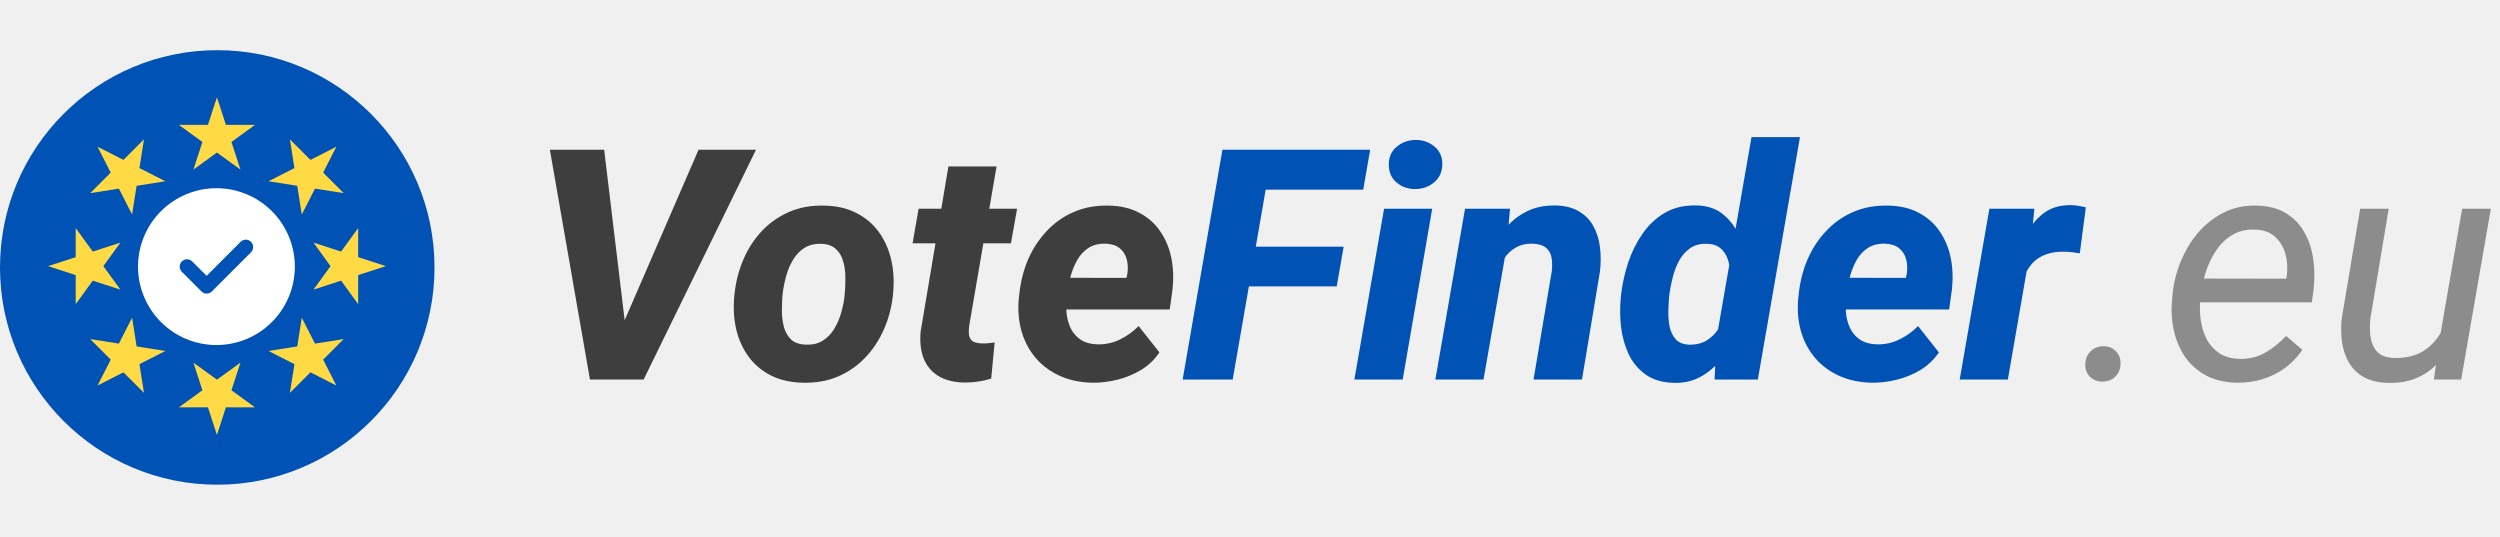
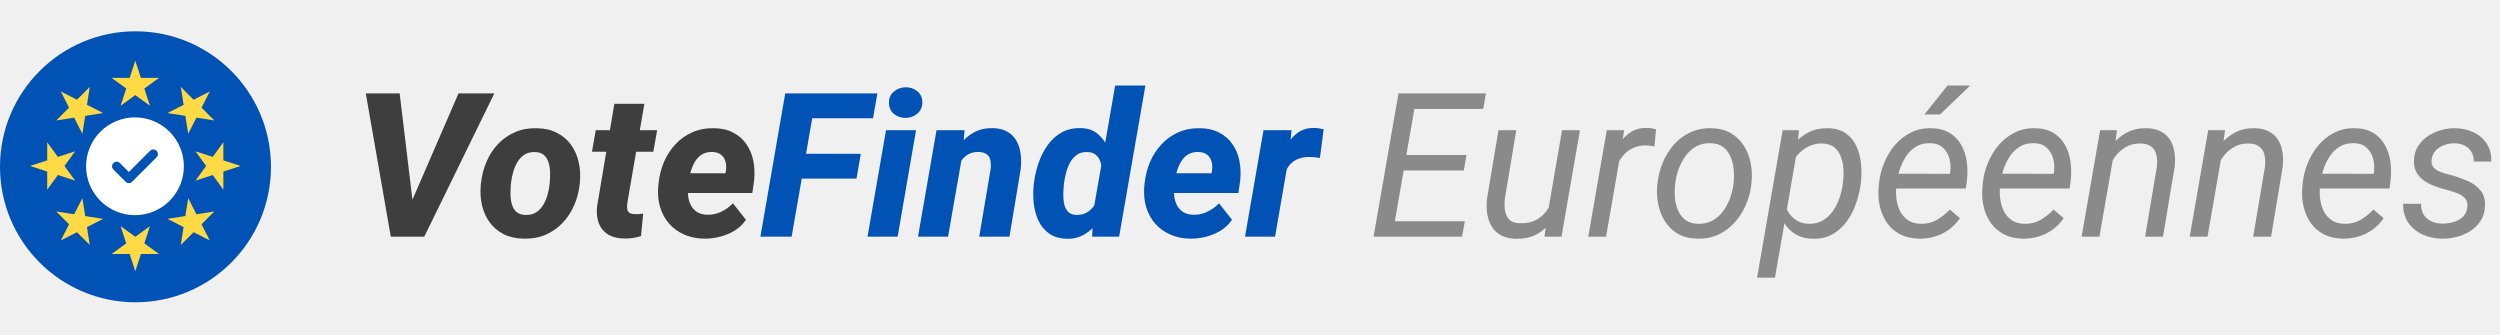
- <svg xmlns="http://www.w3.org/2000/svg" viewBox="0 0 797 171" fill="none">
-   <path d="M198.294 104.042L222.699 47.734H241.016L205.188 121H193.161L198.294 104.042ZM192.608 47.734L199.552 105.502L199.502 121H188.079L175.298 47.734H192.608ZM234.071 94.632L234.172 93.576C234.608 89.684 235.564 86.028 237.04 82.606C238.516 79.184 240.479 76.182 242.928 73.599C245.377 71.016 248.262 69.003 251.583 67.56C254.904 66.118 258.627 65.447 262.754 65.548C266.712 65.615 270.134 66.403 273.019 67.913C275.937 69.389 278.319 71.401 280.164 73.951C282.009 76.501 283.318 79.419 284.089 82.707C284.861 85.994 285.079 89.483 284.743 93.173L284.643 94.28C284.207 98.138 283.234 101.761 281.724 105.149C280.215 108.537 278.235 111.506 275.786 114.056C273.338 116.605 270.453 118.601 267.131 120.044C263.81 121.453 260.103 122.107 256.011 122.006C252.086 121.939 248.664 121.168 245.746 119.692C242.861 118.216 240.496 116.22 238.651 113.704C236.805 111.188 235.497 108.303 234.726 105.049C233.954 101.795 233.736 98.323 234.071 94.632ZM249.52 93.576L249.419 94.632C249.318 96.142 249.268 97.769 249.268 99.513C249.302 101.224 249.536 102.868 249.972 104.445C250.442 106.021 251.214 107.313 252.287 108.319C253.394 109.292 254.937 109.812 256.917 109.879C259.064 109.946 260.875 109.51 262.351 108.571C263.827 107.632 265.035 106.374 265.974 104.797C266.947 103.187 267.685 101.459 268.188 99.614C268.725 97.769 269.077 95.974 269.245 94.23L269.346 93.173C269.48 91.697 269.53 90.087 269.497 88.343C269.497 86.564 269.262 84.887 268.792 83.311C268.356 81.7 267.584 80.392 266.477 79.386C265.37 78.346 263.827 77.792 261.848 77.725C259.701 77.658 257.873 78.111 256.363 79.084C254.887 80.056 253.679 81.348 252.74 82.958C251.801 84.569 251.079 86.313 250.576 88.192C250.073 90.037 249.721 91.831 249.52 93.576ZM324.244 66.554L322.282 77.574H290.933L292.845 66.554H324.244ZM302.355 53.068H317.703L308.947 104.042C308.813 105.216 308.813 106.189 308.947 106.961C309.115 107.732 309.484 108.336 310.054 108.772C310.658 109.175 311.581 109.41 312.822 109.477C313.56 109.51 314.281 109.494 314.986 109.426C315.69 109.326 316.395 109.242 317.099 109.175L315.992 120.698C314.617 121.134 313.208 121.453 311.765 121.654C310.356 121.855 308.914 121.956 307.438 121.956C304.116 121.889 301.366 121.201 299.185 119.893C297.005 118.551 295.428 116.673 294.455 114.257C293.516 111.808 293.197 108.957 293.499 105.703L302.355 53.068ZM348.247 122.006C344.49 121.939 341.085 121.235 338.032 119.893C335.013 118.551 332.463 116.706 330.383 114.358C328.304 111.976 326.777 109.208 325.804 106.055C324.831 102.902 324.479 99.463 324.748 95.74L324.949 93.777C325.351 89.886 326.274 86.229 327.716 82.807C329.193 79.386 331.155 76.366 333.604 73.75C336.053 71.1 338.938 69.053 342.259 67.611C345.614 66.135 349.354 65.447 353.48 65.548C357.271 65.615 360.525 66.386 363.242 67.862C365.993 69.305 368.207 71.267 369.884 73.75C371.595 76.232 372.769 79.05 373.407 82.204C374.044 85.357 374.178 88.695 373.809 92.217L372.904 98.658H330.283L331.893 88.544L359.116 88.594L359.418 87.235C359.653 85.525 359.569 83.965 359.166 82.556C358.764 81.113 358.009 79.956 356.902 79.084C355.795 78.211 354.302 77.742 352.423 77.675C350.243 77.641 348.415 78.111 346.939 79.084C345.463 80.056 344.272 81.365 343.366 83.009C342.46 84.619 341.756 86.38 341.252 88.292C340.783 90.171 340.431 91.999 340.196 93.777L339.994 95.689C339.86 97.434 339.911 99.128 340.145 100.771C340.414 102.415 340.917 103.908 341.655 105.25C342.427 106.558 343.467 107.632 344.775 108.47C346.117 109.275 347.777 109.712 349.757 109.779C352.34 109.846 354.738 109.343 356.952 108.269C359.2 107.196 361.213 105.753 362.991 103.942L369.633 112.345C368.09 114.626 366.144 116.488 363.796 117.93C361.447 119.339 358.915 120.379 356.197 121.05C353.514 121.721 350.864 122.04 348.247 122.006Z" fill="#3E3E3E" />
-   <path d="M405.712 47.734L392.981 121H377.03L389.71 47.734H405.712ZM428.356 78.631L426.142 91.311H393.635L395.849 78.631H428.356ZM436.81 47.734L434.596 60.465H398.969L401.234 47.734H436.81ZM456.585 66.554L447.176 121H431.778L441.238 66.554H456.585ZM442.747 52.716C442.68 50.267 443.485 48.322 445.163 46.879C446.874 45.403 448.903 44.648 451.251 44.615C453.499 44.581 455.478 45.252 457.189 46.627C458.9 47.969 459.772 49.814 459.806 52.163C459.839 54.611 459.001 56.574 457.29 58.05C455.612 59.492 453.616 60.23 451.302 60.264C449.054 60.298 447.075 59.644 445.364 58.302C443.687 56.96 442.814 55.098 442.747 52.716ZM480.286 79.033L472.939 121H457.592L467.052 66.554H481.393L480.286 79.033ZM476.109 91.865L472.637 92.016C472.973 88.762 473.677 85.541 474.751 82.354C475.824 79.168 477.3 76.299 479.179 73.75C481.091 71.167 483.439 69.137 486.224 67.661C489.008 66.151 492.279 65.43 496.036 65.497C499.055 65.598 501.538 66.252 503.483 67.46C505.463 68.634 506.972 70.211 508.012 72.19C509.086 74.135 509.773 76.35 510.075 78.832C510.377 81.281 510.377 83.831 510.075 86.481L504.339 121H488.891L494.728 86.33C494.895 84.686 494.845 83.21 494.577 81.902C494.308 80.593 493.688 79.587 492.715 78.882C491.776 78.144 490.367 77.742 488.488 77.675C486.475 77.641 484.748 78.044 483.305 78.882C481.863 79.688 480.655 80.794 479.682 82.204C478.709 83.579 477.938 85.122 477.367 86.833C476.831 88.51 476.411 90.188 476.109 91.865ZM547.211 107.917L558.382 43.709H573.83L560.395 121H546.607L547.211 107.917ZM516.717 94.834L516.818 93.727C517.221 90.406 517.975 87.051 519.082 83.663C520.223 80.275 521.766 77.188 523.712 74.404C525.658 71.62 528.056 69.406 530.908 67.762C533.793 66.118 537.214 65.363 541.173 65.497C544.561 65.632 547.329 66.621 549.476 68.466C551.656 70.278 553.35 72.592 554.558 75.41C555.766 78.195 556.587 81.163 557.024 84.317C557.493 87.437 557.678 90.355 557.577 93.073L557.376 94.985C556.839 97.87 555.95 100.922 554.709 104.143C553.501 107.33 551.908 110.299 549.928 113.049C547.949 115.8 545.601 118.014 542.884 119.692C540.166 121.369 537.08 122.157 533.625 122.057C529.968 121.956 526.966 121.067 524.618 119.39C522.269 117.712 520.458 115.532 519.183 112.848C517.942 110.131 517.137 107.212 516.768 104.093C516.432 100.939 516.416 97.853 516.717 94.834ZM532.216 93.676L532.115 94.733C531.981 96.075 531.897 97.585 531.864 99.262C531.83 100.939 531.964 102.566 532.266 104.143C532.602 105.72 533.239 107.045 534.178 108.118C535.151 109.192 536.56 109.779 538.405 109.879C540.955 109.946 543.085 109.343 544.796 108.068C546.507 106.793 547.849 105.149 548.821 103.136C549.828 101.09 550.482 98.977 550.784 96.796L551.488 91.462C551.656 90.02 551.69 88.51 551.589 86.933C551.522 85.357 551.254 83.898 550.784 82.556C550.314 81.18 549.543 80.04 548.469 79.134C547.429 78.228 545.97 77.759 544.091 77.725C542.012 77.658 540.25 78.128 538.808 79.134C537.365 80.14 536.191 81.465 535.285 83.109C534.413 84.753 533.742 86.514 533.273 88.393C532.803 90.238 532.451 91.999 532.216 93.676ZM596.726 122.006C592.969 121.939 589.564 121.235 586.511 119.893C583.492 118.551 580.942 116.706 578.862 114.358C576.782 111.976 575.256 109.208 574.283 106.055C573.31 102.902 572.958 99.463 573.227 95.74L573.428 93.777C573.83 89.886 574.753 86.229 576.195 82.807C577.671 79.386 579.634 76.366 582.083 73.75C584.532 71.1 587.417 69.053 590.738 67.611C594.092 66.135 597.833 65.447 601.959 65.548C605.75 65.615 609.004 66.386 611.721 67.862C614.472 69.305 616.686 71.267 618.363 73.75C620.074 76.232 621.248 79.05 621.886 82.204C622.523 85.357 622.657 88.695 622.288 92.217L621.383 98.658H578.762L580.372 88.544L607.595 88.594L607.897 87.235C608.132 85.525 608.048 83.965 607.645 82.556C607.243 81.113 606.488 79.956 605.381 79.084C604.274 78.211 602.781 77.742 600.902 77.675C598.722 77.641 596.894 78.111 595.418 79.084C593.941 80.056 592.751 81.365 591.845 83.009C590.939 84.619 590.235 86.38 589.731 88.292C589.262 90.171 588.91 91.999 588.675 93.777L588.473 95.689C588.339 97.434 588.39 99.128 588.624 100.771C588.893 102.415 589.396 103.908 590.134 105.25C590.906 106.558 591.945 107.632 593.254 108.47C594.596 109.275 596.256 109.712 598.235 109.779C600.819 109.846 603.217 109.343 605.431 108.269C607.679 107.196 609.692 105.753 611.47 103.942L618.112 112.345C616.569 114.626 614.623 116.488 612.275 117.93C609.926 119.339 607.394 120.379 604.676 121.05C601.993 121.721 599.342 122.04 596.726 122.006ZM647.197 80.09L640.101 121H624.754L634.214 66.554H648.555L647.197 80.09ZM664.959 66.101L663.047 80.744C662.175 80.61 661.32 80.493 660.481 80.392C659.642 80.291 658.787 80.241 657.915 80.241C656.003 80.207 654.275 80.442 652.732 80.945C651.222 81.415 649.897 82.136 648.756 83.109C647.649 84.082 646.727 85.29 645.989 86.732C645.251 88.141 644.697 89.751 644.328 91.563L641.51 90.154C641.879 87.571 642.45 84.854 643.221 82.002C643.993 79.117 645.066 76.417 646.442 73.901C647.851 71.351 649.645 69.305 651.826 67.762C654.04 66.185 656.757 65.397 659.978 65.397C660.816 65.397 661.638 65.464 662.443 65.598C663.282 65.732 664.121 65.9 664.959 66.101Z" fill="#0052B4" />
-   <path d="M664.808 116.22C664.808 114.576 665.328 113.2 666.368 112.093C667.442 110.986 668.8 110.416 670.444 110.383C672.088 110.349 673.43 110.852 674.47 111.892C675.543 112.932 676.063 114.274 676.03 115.918C676.03 117.561 675.493 118.92 674.42 119.994C673.38 121.067 672.038 121.621 670.394 121.654C668.784 121.688 667.442 121.201 666.368 120.195C665.295 119.188 664.775 117.863 664.808 116.22ZM713.166 122.006C709.442 121.939 706.205 121.201 703.454 119.792C700.737 118.35 698.506 116.421 696.761 114.006C695.051 111.557 693.826 108.772 693.088 105.652C692.35 102.533 692.132 99.262 692.434 95.84L692.635 93.676C692.971 90.188 693.826 86.766 695.202 83.411C696.577 80.023 698.405 76.97 700.686 74.253C703.001 71.536 705.718 69.389 708.838 67.812C711.992 66.202 715.48 65.447 719.305 65.548C723.095 65.615 726.249 66.42 728.765 67.963C731.281 69.506 733.243 71.552 734.652 74.102C736.095 76.618 737.034 79.453 737.47 82.606C737.906 85.726 737.94 88.93 737.571 92.217L737.017 96.394H697.516L698.724 88.795L728.865 88.846L729.016 88.041C729.352 85.625 729.218 83.294 728.614 81.046C728.01 78.799 726.903 76.953 725.293 75.511C723.716 74.035 721.586 73.263 718.902 73.196C716.118 73.096 713.702 73.666 711.656 74.907C709.61 76.115 707.899 77.759 706.524 79.838C705.148 81.885 704.058 84.132 703.253 86.581C702.481 88.997 701.944 91.362 701.642 93.676L701.441 95.79C701.24 97.937 701.307 100.101 701.642 102.281C701.978 104.462 702.615 106.458 703.555 108.269C704.527 110.047 705.869 111.506 707.58 112.647C709.291 113.754 711.405 114.341 713.921 114.408C716.973 114.475 719.707 113.821 722.123 112.446C724.572 111.037 726.802 109.259 728.815 107.112L733.998 111.54C732.421 113.855 730.543 115.8 728.362 117.377C726.182 118.954 723.8 120.128 721.217 120.899C718.634 121.671 715.95 122.04 713.166 122.006ZM777.776 107.917L784.922 66.554H794.08L784.62 121H775.915L777.776 107.917ZM781.198 96.947L784.922 96.796C784.486 100.218 783.714 103.472 782.607 106.558C781.5 109.611 779.99 112.328 778.078 114.71C776.2 117.058 773.851 118.903 771.034 120.245C768.249 121.554 764.945 122.157 761.121 122.057C758.135 121.956 755.636 121.352 753.623 120.245C751.644 119.138 750.084 117.645 748.943 115.767C747.803 113.888 747.048 111.741 746.679 109.326C746.31 106.91 746.259 104.361 746.528 101.677L752.415 66.554H761.523L755.636 101.828C755.501 103.304 755.485 104.763 755.585 106.206C755.686 107.615 755.988 108.906 756.491 110.081C756.994 111.255 757.766 112.211 758.806 112.949C759.879 113.653 761.288 114.039 763.033 114.106C766.656 114.24 769.725 113.569 772.241 112.093C774.757 110.584 776.753 108.504 778.229 105.854C779.705 103.204 780.695 100.235 781.198 96.947Z" fill="#8C8C8C" />
+ <svg xmlns="http://www.w3.org/2000/svg" viewBox="0 0 1278 171" fill="none">
+   <path d="M209.991 104.042L234.396 47.734H252.712L216.884 121H204.858L209.991 104.042ZM204.304 47.734L211.249 105.502L211.198 121H199.776L186.994 47.734H204.304ZM245.768 94.632L245.869 93.576C246.305 89.684 247.261 86.028 248.737 82.606C250.213 79.184 252.175 76.182 254.624 73.599C257.073 71.016 259.958 69.003 263.279 67.56C266.6 66.118 270.324 65.447 274.45 65.548C278.409 65.615 281.83 66.403 284.715 67.913C287.634 69.389 290.016 71.401 291.861 73.951C293.706 76.501 295.014 79.419 295.786 82.707C296.557 85.994 296.775 89.483 296.44 93.173L296.339 94.28C295.903 98.138 294.93 101.761 293.421 105.149C291.911 108.537 289.932 111.506 287.483 114.056C285.034 116.605 282.149 118.601 278.828 120.044C275.507 121.453 271.8 122.107 267.707 122.006C263.782 121.939 260.361 121.168 257.442 119.692C254.557 118.216 252.192 116.22 250.347 113.704C248.502 111.188 247.194 108.303 246.422 105.049C245.651 101.795 245.432 98.323 245.768 94.632ZM261.216 93.576L261.115 94.632C261.015 96.142 260.964 97.769 260.964 99.513C260.998 101.224 261.233 102.868 261.669 104.445C262.139 106.021 262.91 107.313 263.984 108.319C265.091 109.292 266.634 109.812 268.613 109.879C270.76 109.946 272.572 109.51 274.048 108.571C275.524 107.632 276.731 106.374 277.671 104.797C278.643 103.187 279.382 101.459 279.885 99.614C280.421 97.769 280.774 95.974 280.941 94.23L281.042 93.173C281.176 91.697 281.227 90.087 281.193 88.343C281.193 86.564 280.958 84.887 280.489 83.311C280.052 81.7 279.281 80.392 278.174 79.386C277.067 78.346 275.524 77.792 273.544 77.725C271.397 77.658 269.569 78.111 268.06 79.084C266.584 80.056 265.376 81.348 264.437 82.958C263.497 84.569 262.776 86.313 262.273 88.192C261.77 90.037 261.417 91.831 261.216 93.576ZM335.941 66.554L333.978 77.574H302.629L304.541 66.554H335.941ZM314.052 53.068H329.399L320.644 104.042C320.51 105.216 320.51 106.189 320.644 106.961C320.811 107.732 321.18 108.336 321.751 108.772C322.355 109.175 323.277 109.41 324.518 109.477C325.256 109.51 325.978 109.494 326.682 109.426C327.387 109.326 328.091 109.242 328.795 109.175L327.688 120.698C326.313 121.134 324.904 121.453 323.462 121.654C322.053 121.855 320.61 121.956 319.134 121.956C315.813 121.889 313.062 121.201 310.882 119.893C308.701 118.551 307.124 116.673 306.152 114.257C305.212 111.808 304.894 108.957 305.196 105.703L314.052 53.068ZM359.943 122.006C356.186 121.939 352.781 121.235 349.729 119.893C346.709 118.551 344.16 116.706 342.08 114.358C340 111.976 338.474 109.208 337.501 106.055C336.528 102.902 336.176 99.463 336.444 95.74L336.645 93.777C337.048 89.886 337.97 86.229 339.413 82.807C340.889 79.386 342.851 76.366 345.3 73.75C347.749 71.1 350.634 69.053 353.955 67.611C357.31 66.135 361.05 65.447 365.177 65.548C368.967 65.615 372.221 66.386 374.939 67.862C377.69 69.305 379.904 71.267 381.581 73.75C383.292 76.232 384.466 79.05 385.103 82.204C385.741 85.357 385.875 88.695 385.506 92.217L384.6 98.658H341.979L343.59 88.544L370.812 88.594L371.114 87.235C371.349 85.525 371.265 83.965 370.863 82.556C370.46 81.113 369.705 79.956 368.598 79.084C367.491 78.211 365.999 77.742 364.12 77.675C361.939 77.641 360.111 78.111 358.635 79.084C357.159 80.056 355.968 81.365 355.062 83.009C354.157 84.619 353.452 86.38 352.949 88.292C352.479 90.171 352.127 91.999 351.892 93.777L351.691 95.689C351.557 97.434 351.607 99.128 351.842 100.771C352.11 102.415 352.614 103.908 353.352 105.25C354.123 106.558 355.163 107.632 356.471 108.47C357.813 109.275 359.474 109.712 361.453 109.779C364.036 109.846 366.435 109.343 368.649 108.269C370.896 107.196 372.909 105.753 374.687 103.942L381.329 112.345C379.786 114.626 377.84 116.488 375.492 117.93C373.144 119.339 370.611 120.379 367.894 121.05C365.21 121.721 362.56 122.04 359.943 122.006Z" fill="#3E3E3E" />
+   <path d="M417.409 47.734L404.678 121H388.726L401.407 47.734H417.409ZM440.052 78.631L437.838 91.311H405.332L407.546 78.631H440.052ZM448.506 47.734L446.292 60.465H410.666L412.93 47.734H448.506ZM468.282 66.554L458.872 121H443.474L452.934 66.554H468.282ZM454.444 52.716C454.377 50.267 455.182 48.322 456.859 46.879C458.57 45.403 460.6 44.648 462.948 44.615C465.196 44.581 467.175 45.252 468.886 46.627C470.597 47.969 471.469 49.814 471.502 52.163C471.536 54.611 470.697 56.574 468.986 58.05C467.309 59.492 465.313 60.23 462.998 60.264C460.751 60.298 458.771 59.644 457.061 58.302C455.383 56.96 454.511 55.098 454.444 52.716ZM491.982 79.033L484.636 121H469.288L478.748 66.554H493.089L491.982 79.033ZM487.806 91.865L484.334 92.016C484.669 88.762 485.374 85.541 486.447 82.354C487.521 79.168 488.997 76.299 490.875 73.75C492.788 71.167 495.136 69.137 497.92 67.661C500.705 66.151 503.975 65.43 507.733 65.497C510.752 65.598 513.234 66.252 515.18 67.46C517.159 68.634 518.669 70.211 519.709 72.19C520.782 74.135 521.47 76.35 521.772 78.832C522.074 81.281 522.074 83.831 521.772 86.481L516.035 121H500.587L506.424 86.33C506.592 84.686 506.542 83.21 506.273 81.902C506.005 80.593 505.384 79.587 504.411 78.882C503.472 78.144 502.063 77.742 500.185 77.675C498.172 77.641 496.444 78.044 495.002 78.882C493.559 79.688 492.351 80.794 491.379 82.204C490.406 83.579 489.634 85.122 489.064 86.833C488.527 88.51 488.108 90.188 487.806 91.865ZM558.908 107.917L570.079 43.709H585.527L572.091 121H558.304L558.908 107.917ZM528.414 94.834L528.515 93.727C528.917 90.406 529.672 87.051 530.779 83.663C531.92 80.275 533.463 77.188 535.408 74.404C537.354 71.62 539.753 69.406 542.604 67.762C545.489 66.118 548.911 65.363 552.869 65.497C556.258 65.632 559.025 66.621 561.172 68.466C563.353 70.278 565.047 72.592 566.254 75.41C567.462 78.195 568.284 81.163 568.72 84.317C569.19 87.437 569.374 90.355 569.274 93.073L569.072 94.985C568.536 97.87 567.647 100.922 566.405 104.143C565.198 107.33 563.604 110.299 561.625 113.049C559.646 115.8 557.297 118.014 554.58 119.692C551.863 121.369 548.777 122.157 545.321 122.057C541.665 121.956 538.662 121.067 536.314 119.39C533.966 117.712 532.154 115.532 530.88 112.848C529.638 110.131 528.833 107.212 528.464 104.093C528.129 100.939 528.112 97.853 528.414 94.834ZM543.912 93.676L543.812 94.733C543.678 96.075 543.594 97.585 543.56 99.262C543.527 100.939 543.661 102.566 543.963 104.143C544.298 105.72 544.936 107.045 545.875 108.118C546.848 109.192 548.257 109.779 550.102 109.879C552.651 109.946 554.782 109.343 556.492 108.068C558.203 106.793 559.545 105.149 560.518 103.136C561.524 101.09 562.179 98.977 562.48 96.796L563.185 91.462C563.353 90.02 563.386 88.51 563.286 86.933C563.218 85.357 562.95 83.898 562.48 82.556C562.011 81.18 561.239 80.04 560.166 79.134C559.126 78.228 557.666 77.759 555.788 77.725C553.708 77.658 551.947 78.128 550.504 79.134C549.062 80.14 547.888 81.465 546.982 83.109C546.11 84.753 545.439 86.514 544.969 88.393C544.499 90.238 544.147 91.999 543.912 93.676ZM608.422 122.006C604.665 121.939 601.26 121.235 598.207 119.893C595.188 118.551 592.639 116.706 590.559 114.358C588.479 111.976 586.953 109.208 585.98 106.055C585.007 102.902 584.655 99.463 584.923 95.74L585.124 93.777C585.527 89.886 586.449 86.229 587.892 82.807C589.368 79.386 591.33 76.366 593.779 73.75C596.228 71.1 599.113 69.053 602.434 67.611C605.789 66.135 609.529 65.447 613.656 65.548C617.446 65.615 620.7 66.386 623.418 67.862C626.168 69.305 628.383 71.267 630.06 73.75C631.771 76.232 632.945 79.05 633.582 82.204C634.22 85.357 634.354 88.695 633.985 92.217L633.079 98.658H590.458L592.068 88.544L619.291 88.594L619.593 87.235C619.828 85.525 619.744 83.965 619.342 82.556C618.939 81.113 618.184 79.956 617.077 79.084C615.97 78.211 614.477 77.742 612.599 77.675C610.418 77.641 608.59 78.111 607.114 79.084C605.638 80.056 604.447 81.365 603.541 83.009C602.636 84.619 601.931 86.38 601.428 88.292C600.958 90.171 600.606 91.999 600.371 93.777L600.17 95.689C600.036 97.434 600.086 99.128 600.321 100.771C600.589 102.415 601.092 103.908 601.83 105.25C602.602 106.558 603.642 107.632 604.95 108.47C606.292 109.275 607.953 109.712 609.932 109.779C612.515 109.846 614.914 109.343 617.128 108.269C619.375 107.196 621.388 105.753 623.166 103.942L629.808 112.345C628.265 114.626 626.319 116.488 623.971 117.93C621.623 119.339 619.09 120.379 616.373 121.05C613.689 121.721 611.039 122.04 608.422 122.006ZM658.893 80.09L651.798 121H636.45L645.911 66.554H660.252L658.893 80.09ZM676.656 66.101L674.744 80.744C673.872 80.61 673.016 80.493 672.177 80.392C671.339 80.291 670.483 80.241 669.611 80.241C667.699 80.207 665.971 80.442 664.428 80.945C662.919 81.415 661.594 82.136 660.453 83.109C659.346 84.082 658.423 85.29 657.685 86.732C656.947 88.141 656.394 89.751 656.025 91.563L653.207 90.154C653.576 87.571 654.146 84.854 654.918 82.002C655.689 79.117 656.763 76.417 658.138 73.901C659.547 71.351 661.342 69.305 663.522 67.762C665.737 66.185 668.454 65.397 671.674 65.397C672.513 65.397 673.335 65.464 674.14 65.598C674.979 65.732 675.817 65.9 676.656 66.101Z" fill="#0052B4" />
+   <path d="M748.814 113.1L747.405 121H709.716L711.075 113.1H748.814ZM724.409 47.734L711.678 121H702.168L714.899 47.734H724.409ZM749.67 79.235L748.311 87.135H715.553L716.962 79.235H749.67ZM759.633 47.734L758.224 55.685H721.038L722.447 47.734H759.633ZM791.385 107.917L798.53 66.554H807.689L798.228 121H789.523L791.385 107.917ZM794.807 96.947L798.53 96.796C798.094 100.218 797.323 103.472 796.216 106.558C795.109 109.611 793.599 112.328 791.687 114.71C789.808 117.058 787.46 118.903 784.642 120.245C781.858 121.554 778.553 122.157 774.729 122.057C771.743 121.956 769.244 121.352 767.231 120.245C765.252 119.138 763.692 117.645 762.552 115.767C761.411 113.888 760.656 111.741 760.287 109.326C759.918 106.91 759.868 104.361 760.136 101.677L766.024 66.554H775.132L769.244 101.828C769.11 103.304 769.093 104.763 769.194 106.206C769.295 107.615 769.596 108.906 770.1 110.081C770.603 111.255 771.374 112.211 772.414 112.949C773.488 113.653 774.897 114.039 776.641 114.106C780.264 114.24 783.334 113.569 785.85 112.093C788.366 110.584 790.362 108.504 791.838 105.854C793.314 103.204 794.303 100.235 794.807 96.947ZM828.923 75.511L821.023 121H811.915L821.376 66.554H830.232L828.923 75.511ZM846.586 66.101L845.73 74.857C845.026 74.723 844.305 74.605 843.567 74.505C842.862 74.404 842.158 74.354 841.453 74.354C839.273 74.32 837.31 74.656 835.566 75.36C833.855 76.031 832.328 76.987 830.987 78.228C829.678 79.469 828.554 80.929 827.615 82.606C826.709 84.283 825.988 86.095 825.451 88.041L822.583 89.55C822.952 86.833 823.556 84.049 824.395 81.197C825.267 78.346 826.458 75.712 827.967 73.297C829.511 70.882 831.439 68.936 833.754 67.46C836.102 65.984 838.92 65.296 842.208 65.397C842.946 65.397 843.667 65.464 844.372 65.598C845.11 65.732 845.848 65.9 846.586 66.101ZM847.19 94.683L847.341 93.525C847.743 89.869 848.649 86.347 850.058 82.958C851.5 79.57 853.396 76.551 855.744 73.901C858.092 71.251 860.877 69.171 864.097 67.661C867.317 66.151 870.907 65.447 874.865 65.548C878.69 65.615 881.961 66.437 884.678 68.013C887.429 69.59 889.643 71.687 891.32 74.303C893.031 76.886 894.222 79.805 894.893 83.059C895.564 86.313 895.731 89.668 895.396 93.123L895.295 94.28C894.859 97.937 893.92 101.442 892.477 104.797C891.035 108.152 889.123 111.137 886.741 113.754C884.393 116.371 881.608 118.434 878.388 119.943C875.167 121.419 871.595 122.107 867.67 122.006C863.879 121.939 860.608 121.134 857.857 119.591C855.14 118.014 852.943 115.934 851.265 113.351C849.588 110.768 848.414 107.867 847.743 104.646C847.072 101.426 846.888 98.105 847.19 94.683ZM856.398 93.525L856.297 94.733C856.063 96.847 856.046 99.044 856.247 101.325C856.482 103.606 857.019 105.72 857.857 107.665C858.73 109.611 859.988 111.204 861.631 112.446C863.275 113.687 865.405 114.341 868.022 114.408C870.806 114.475 873.255 113.938 875.369 112.798C877.482 111.624 879.277 110.047 880.753 108.068C882.262 106.089 883.453 103.891 884.326 101.476C885.231 99.061 885.835 96.662 886.137 94.28L886.238 93.123C886.473 91.009 886.473 88.812 886.238 86.531C886.036 84.216 885.5 82.069 884.627 80.09C883.789 78.077 882.548 76.45 880.904 75.209C879.26 73.934 877.13 73.263 874.513 73.196C871.729 73.096 869.263 73.649 867.116 74.857C865.003 76.031 863.208 77.624 861.732 79.637C860.256 81.65 859.065 83.881 858.159 86.33C857.287 88.745 856.7 91.144 856.398 93.525ZM918.543 77.574L907.372 141.933H898.214L911.297 66.554H919.65L918.543 77.574ZM951.301 93.022L951.201 94.079C950.764 97.367 949.959 100.688 948.785 104.042C947.645 107.363 946.085 110.399 944.105 113.15C942.126 115.901 939.694 118.098 936.809 119.742C933.958 121.386 930.603 122.157 926.745 122.057C923.357 121.99 920.455 121.252 918.04 119.843C915.624 118.4 913.679 116.505 912.203 114.157C910.727 111.775 909.67 109.125 909.033 106.206C908.429 103.254 908.227 100.235 908.429 97.148L909.133 91.563C909.703 88.275 910.66 85.072 912.001 81.952C913.377 78.799 915.121 75.964 917.235 73.448C919.348 70.932 921.847 68.969 924.732 67.56C927.651 66.118 930.955 65.447 934.645 65.548C938.369 65.648 941.388 66.554 943.703 68.265C946.051 69.942 947.829 72.139 949.037 74.857C950.278 77.54 951.05 80.476 951.351 83.663C951.653 86.816 951.637 89.936 951.301 93.022ZM942.042 94.029L942.193 92.922C942.428 90.909 942.478 88.779 942.344 86.531C942.244 84.283 941.824 82.187 941.086 80.241C940.382 78.262 939.258 76.635 937.715 75.36C936.205 74.085 934.142 73.414 931.525 73.347C929.446 73.28 927.466 73.632 925.588 74.404C923.743 75.142 922.065 76.199 920.556 77.574C919.046 78.916 917.755 80.476 916.681 82.254C915.608 83.998 914.819 85.843 914.316 87.789L912.152 100.922C912.119 103.304 912.639 105.518 913.712 107.565C914.786 109.577 916.245 111.204 918.09 112.446C919.969 113.687 922.099 114.341 924.481 114.408C927.265 114.475 929.68 113.922 931.727 112.748C933.807 111.54 935.551 109.93 936.96 107.917C938.369 105.871 939.493 103.64 940.331 101.224C941.17 98.775 941.74 96.377 942.042 94.029ZM981.09 122.006C977.367 121.939 974.129 121.201 971.379 119.792C968.661 118.35 966.431 116.421 964.686 114.006C962.975 111.557 961.751 108.772 961.013 105.652C960.275 102.533 960.057 99.262 960.359 95.84L960.56 93.676C960.895 90.188 961.751 86.766 963.126 83.411C964.502 80.023 966.33 76.97 968.611 74.253C970.926 71.536 973.643 69.389 976.763 67.812C979.916 66.202 983.405 65.447 987.229 65.548C991.02 65.615 994.174 66.42 996.69 67.963C999.206 69.506 1001.17 71.552 1002.58 74.102C1004.02 76.618 1004.96 79.453 1005.39 82.606C1005.83 85.726 1005.86 88.93 1005.5 92.217L1004.94 96.394H965.441L966.649 88.795L996.79 88.846L996.941 88.041C997.277 85.625 997.142 83.294 996.539 81.046C995.935 78.799 994.828 76.953 993.217 75.511C991.641 74.035 989.511 73.263 986.827 73.196C984.042 73.096 981.627 73.666 979.581 74.907C977.534 76.115 975.824 77.759 974.448 79.838C973.073 81.885 971.983 84.132 971.177 86.581C970.406 88.997 969.869 91.362 969.567 93.676L969.366 95.79C969.165 97.937 969.232 100.101 969.567 102.281C969.903 104.462 970.54 106.458 971.479 108.269C972.452 110.047 973.794 111.506 975.505 112.647C977.216 113.754 979.329 114.341 981.845 114.408C984.898 114.475 987.632 113.821 990.047 112.446C992.496 111.037 994.727 109.259 996.74 107.112L1001.92 111.54C1000.35 113.855 998.467 115.8 996.287 117.377C994.106 118.954 991.725 120.128 989.142 120.899C986.558 121.671 983.875 122.04 981.09 122.006ZM983.757 58.503L995.582 43.709H1007.16L991.758 58.503H983.757ZM1034.13 122.006C1030.4 121.939 1027.17 121.201 1024.42 119.792C1021.7 118.35 1019.47 116.421 1017.72 114.006C1016.01 111.557 1014.79 108.772 1014.05 105.652C1013.31 102.533 1013.09 99.262 1013.4 95.84L1013.6 93.676C1013.93 90.188 1014.79 86.766 1016.16 83.411C1017.54 80.023 1019.37 76.97 1021.65 74.253C1023.96 71.536 1026.68 69.389 1029.8 67.812C1032.95 66.202 1036.44 65.447 1040.27 65.548C1044.06 65.615 1047.21 66.42 1049.73 67.963C1052.24 69.506 1054.21 71.552 1055.61 74.102C1057.06 76.618 1058 79.453 1058.43 82.606C1058.87 85.726 1058.9 88.93 1058.53 92.217L1057.98 96.394H1018.48L1019.69 88.795L1049.83 88.846L1049.98 88.041C1050.31 85.625 1050.18 83.294 1049.58 81.046C1048.97 78.799 1047.86 76.953 1046.25 75.511C1044.68 74.035 1042.55 73.263 1039.86 73.196C1037.08 73.096 1034.66 73.666 1032.62 74.907C1030.57 76.115 1028.86 77.759 1027.49 79.838C1026.11 81.885 1025.02 84.132 1024.21 86.581C1023.44 88.997 1022.91 91.362 1022.6 93.676L1022.4 95.79C1022.2 97.937 1022.27 100.101 1022.6 102.281C1022.94 104.462 1023.58 106.458 1024.52 108.269C1025.49 110.047 1026.83 111.506 1028.54 112.647C1030.25 113.754 1032.37 114.341 1034.88 114.408C1037.93 114.475 1040.67 113.821 1043.08 112.446C1045.53 111.037 1047.76 109.259 1049.78 107.112L1054.96 111.54C1053.38 113.855 1051.5 115.8 1049.32 117.377C1047.14 118.954 1044.76 120.128 1042.18 120.899C1039.6 121.671 1036.91 122.04 1034.13 122.006ZM1080.57 78.731L1073.23 121H1064.12L1073.58 66.554H1082.18L1080.57 78.731ZM1076.35 91.714L1072.62 91.613C1073.09 88.359 1073.95 85.172 1075.19 82.052C1076.46 78.899 1078.12 76.064 1080.17 73.549C1082.25 71.032 1084.72 69.053 1087.57 67.611C1090.45 66.135 1093.74 65.447 1097.43 65.548C1100.35 65.615 1102.78 66.185 1104.73 67.258C1106.71 68.298 1108.25 69.724 1109.36 71.536C1110.46 73.347 1111.2 75.444 1111.57 77.826C1111.94 80.174 1111.97 82.673 1111.67 85.323L1105.73 121H1096.57L1102.61 85.172C1102.85 82.992 1102.76 81.029 1102.36 79.285C1101.99 77.507 1101.15 76.098 1099.85 75.058C1098.57 73.985 1096.73 73.414 1094.31 73.347C1091.76 73.28 1089.46 73.766 1087.42 74.806C1085.37 75.846 1083.57 77.272 1082.03 79.084C1080.52 80.862 1079.28 82.858 1078.31 85.072C1077.37 87.252 1076.71 89.466 1076.35 91.714ZM1135.82 78.731L1128.48 121H1119.37L1128.83 66.554H1137.43L1135.82 78.731ZM1131.6 91.714L1127.87 91.613C1128.34 88.359 1129.2 85.172 1130.44 82.052C1131.71 78.899 1133.37 76.064 1135.42 73.549C1137.5 71.032 1139.97 69.053 1142.82 67.611C1145.7 66.135 1148.99 65.447 1152.68 65.548C1155.6 65.615 1158.03 66.185 1159.98 67.258C1161.96 68.298 1163.5 69.724 1164.61 71.536C1165.71 73.347 1166.45 75.444 1166.82 77.826C1167.19 80.174 1167.22 82.673 1166.92 85.323L1160.98 121H1151.83L1157.86 85.172C1158.1 82.992 1158.01 81.029 1157.61 79.285C1157.24 77.507 1156.4 76.098 1155.1 75.058C1153.82 73.985 1151.98 73.414 1149.56 73.347C1147.01 73.28 1144.71 73.766 1142.67 74.806C1140.62 75.846 1138.83 77.272 1137.28 79.084C1135.77 80.862 1134.53 82.858 1133.56 85.072C1132.62 87.252 1131.97 89.466 1131.6 91.714ZM1197.67 122.006C1193.94 121.939 1190.71 121.201 1187.95 119.792C1185.24 118.35 1183.01 116.421 1181.26 114.006C1179.55 111.557 1178.33 108.772 1177.59 105.652C1176.85 102.533 1176.63 99.262 1176.93 95.84L1177.14 93.676C1177.47 90.188 1178.33 86.766 1179.7 83.411C1181.08 80.023 1182.91 76.97 1185.19 74.253C1187.5 71.536 1190.22 69.389 1193.34 67.812C1196.49 66.202 1199.98 65.447 1203.81 65.548C1207.6 65.615 1210.75 66.42 1213.27 67.963C1215.78 69.506 1217.74 71.552 1219.15 74.102C1220.6 76.618 1221.53 79.453 1221.97 82.606C1222.41 85.726 1222.44 88.93 1222.07 92.217L1221.52 96.394H1182.02L1183.22 88.795L1213.37 88.846L1213.52 88.041C1213.85 85.625 1213.72 83.294 1213.11 81.046C1212.51 78.799 1211.4 76.953 1209.79 75.511C1208.22 74.035 1206.09 73.263 1203.4 73.196C1200.62 73.096 1198.2 73.666 1196.16 74.907C1194.11 76.115 1192.4 77.759 1191.02 79.838C1189.65 81.885 1188.56 84.132 1187.75 86.581C1186.98 88.997 1186.45 91.362 1186.14 93.676L1185.94 95.79C1185.74 97.937 1185.81 100.101 1186.14 102.281C1186.48 104.462 1187.12 106.458 1188.06 108.269C1189.03 110.047 1190.37 111.506 1192.08 112.647C1193.79 113.754 1195.91 114.341 1198.42 114.408C1201.47 114.475 1204.21 113.821 1206.62 112.446C1209.07 111.037 1211.3 109.259 1213.32 107.112L1218.5 111.54C1216.92 113.855 1215.04 115.8 1212.86 117.377C1210.68 118.954 1208.3 120.128 1205.72 120.899C1203.13 121.671 1200.45 122.04 1197.67 122.006ZM1261.27 106.256C1261.57 104.176 1261.19 102.549 1260.11 101.375C1259.07 100.201 1257.7 99.312 1255.99 98.708C1254.31 98.071 1252.67 97.551 1251.06 97.148C1249.04 96.645 1247.01 96.025 1244.97 95.287C1242.92 94.549 1241.04 93.609 1239.33 92.469C1237.65 91.295 1236.31 89.852 1235.31 88.141C1234.33 86.397 1233.9 84.283 1234 81.801C1234.13 79.117 1234.84 76.752 1236.11 74.706C1237.42 72.659 1239.1 70.949 1241.14 69.573C1243.22 68.198 1245.49 67.175 1247.94 66.504C1250.38 65.833 1252.82 65.514 1255.23 65.548C1258.65 65.615 1261.76 66.319 1264.54 67.661C1267.36 69.003 1269.59 70.932 1271.23 73.448C1272.88 75.964 1273.65 79.017 1273.55 82.606L1264.54 82.556C1264.61 80.644 1264.22 79 1263.38 77.624C1262.55 76.249 1261.39 75.192 1259.91 74.454C1258.44 73.683 1256.76 73.28 1254.88 73.247C1253.1 73.213 1251.36 73.498 1249.65 74.102C1247.94 74.672 1246.48 75.578 1245.27 76.819C1244.06 78.027 1243.32 79.604 1243.06 81.549C1242.85 82.992 1243.07 84.183 1243.71 85.122C1244.35 86.028 1245.22 86.766 1246.33 87.336C1247.47 87.873 1248.66 88.326 1249.9 88.695C1251.17 89.03 1252.33 89.332 1253.37 89.6C1256.12 90.372 1258.84 91.345 1261.52 92.519C1264.21 93.693 1266.39 95.32 1268.06 97.4C1269.74 99.446 1270.5 102.147 1270.33 105.502C1270.19 108.353 1269.44 110.835 1268.06 112.949C1266.72 115.029 1264.98 116.756 1262.83 118.132C1260.72 119.474 1258.39 120.463 1255.84 121.101C1253.29 121.738 1250.74 122.04 1248.19 122.006C1244.67 121.939 1241.38 121.218 1238.33 119.843C1235.31 118.434 1232.89 116.421 1231.08 113.804C1229.27 111.154 1228.41 107.934 1228.51 104.143L1237.62 104.193C1237.62 106.374 1238.07 108.219 1238.98 109.728C1239.92 111.204 1241.21 112.328 1242.85 113.1C1244.5 113.871 1246.38 114.274 1248.49 114.307C1250.27 114.341 1252.08 114.106 1253.92 113.603C1255.8 113.1 1257.41 112.261 1258.75 111.087C1260.13 109.879 1260.97 108.269 1261.27 106.256Z" fill="#8A8A8A" />
  <path d="M69.261 154.522C107.513 154.522 138.522 123.513 138.522 85.261C138.522 47.009 107.513 16 69.261 16C31.009 16 0 47.009 0 85.261C0 123.513 31.009 154.522 69.261 154.522Z" fill="#0052B4" />
  <path d="M69 110C75.63 110 81.989 107.366 86.678 102.678C91.366 97.989 94 91.63 94 85C94 78.37 91.366 72.011 86.678 67.322C81.989 62.634 75.63 60 69 60C62.37 60 56.011 62.634 51.322 67.322C46.634 72.011 44 78.37 44 85C44 91.63 46.634 97.989 51.322 102.678C56.011 107.366 62.37 110 69 110ZM80.035 80.41L67.535 92.91C66.617 93.828 65.133 93.828 64.225 92.91L57.975 86.66C57.057 85.742 57.057 84.258 57.975 83.35C58.893 82.441 60.377 82.432 61.285 83.35L65.875 87.939L76.715 77.09C77.633 76.172 79.117 76.172 80.025 77.09C80.934 78.008 80.943 79.492 80.025 80.4L80.035 80.41Z" fill="white" />
  <path d="M69.159 31L72.023 39.813H81.289L73.793 45.26L76.656 54.073L69.159 48.626L61.662 54.073L64.526 45.26L57.029 39.813H66.296L69.159 31Z" fill="#FFDA44" />
  <path d="M31.093 46.77L39.35 50.976L45.902 44.424L44.452 53.576L52.709 57.783L43.557 59.233L42.107 68.386L37.9 60.129L28.748 61.579L35.3 55.027L31.093 46.77Z" fill="#FFDA44" />
  <path d="M15.322 84.837L24.135 81.973V72.707L29.582 80.204L38.395 77.34L32.948 84.837L38.395 92.334L29.582 89.47L24.135 96.967V87.701L15.322 84.837Z" fill="#FFDA44" />
  <path d="M31.093 122.904L35.3 114.647L28.748 108.095L37.9 109.545L42.107 101.288L43.557 110.44L52.709 111.89L44.453 116.097L45.902 125.249L39.35 118.697L31.093 122.904Z" fill="#FFDA44" />
  <path d="M69.159 138.672L66.295 129.859H57.029L64.526 124.413L61.662 115.6L69.159 121.046L76.656 115.6L73.793 124.413L81.289 129.859H72.023L69.159 138.672Z" fill="#FFDA44" />
  <path d="M107.227 122.904L98.97 118.697L92.418 125.25L93.868 116.097L85.611 111.89L94.763 110.44L96.213 101.288L100.42 109.545L109.572 108.095L103.02 114.648L107.227 122.904Z" fill="#FFDA44" />
  <path d="M123 84.837L114.187 87.701V96.967L108.74 89.47L99.928 92.334L105.374 84.837L99.928 77.34L108.74 80.204L114.187 72.707V81.973L123 84.837Z" fill="#FFDA44" />
  <path d="M107.227 46.769L103.02 55.026L109.572 61.579L100.419 60.128L96.213 68.385L94.763 59.233L85.611 57.783L93.868 53.576L92.418 44.424L98.97 50.976L107.227 46.769Z" fill="#FFDA44" />
</svg>
